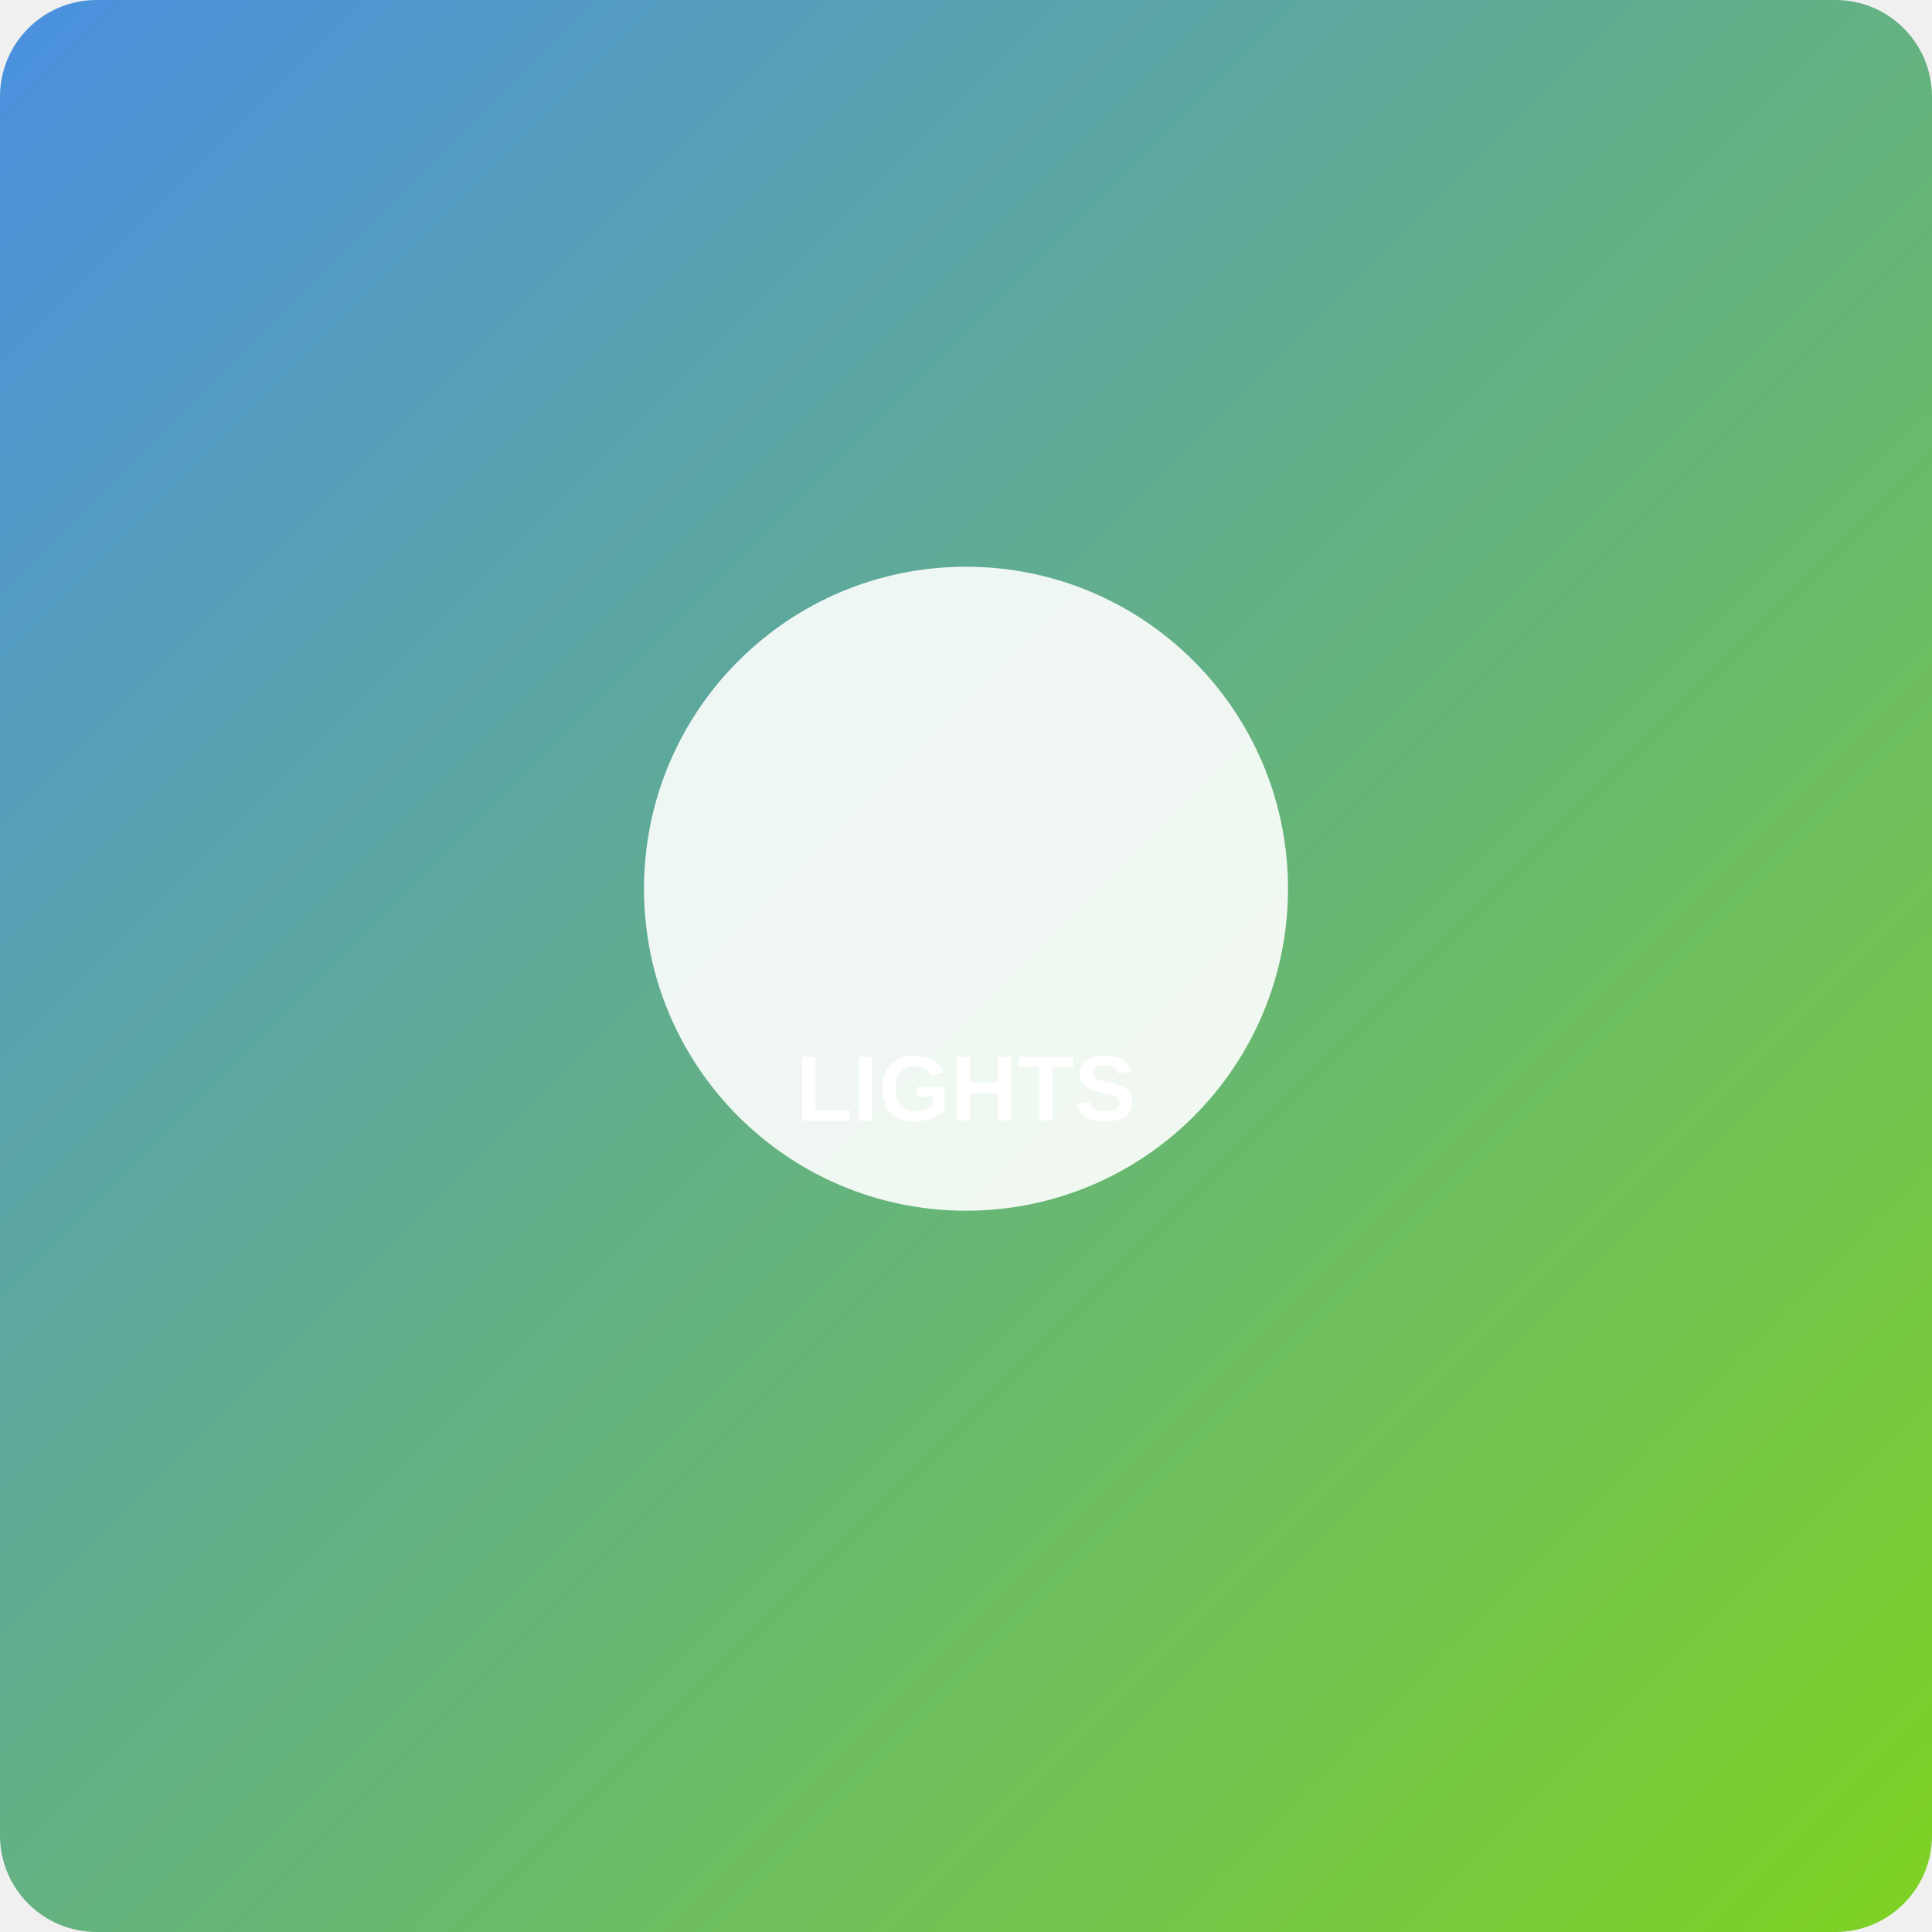
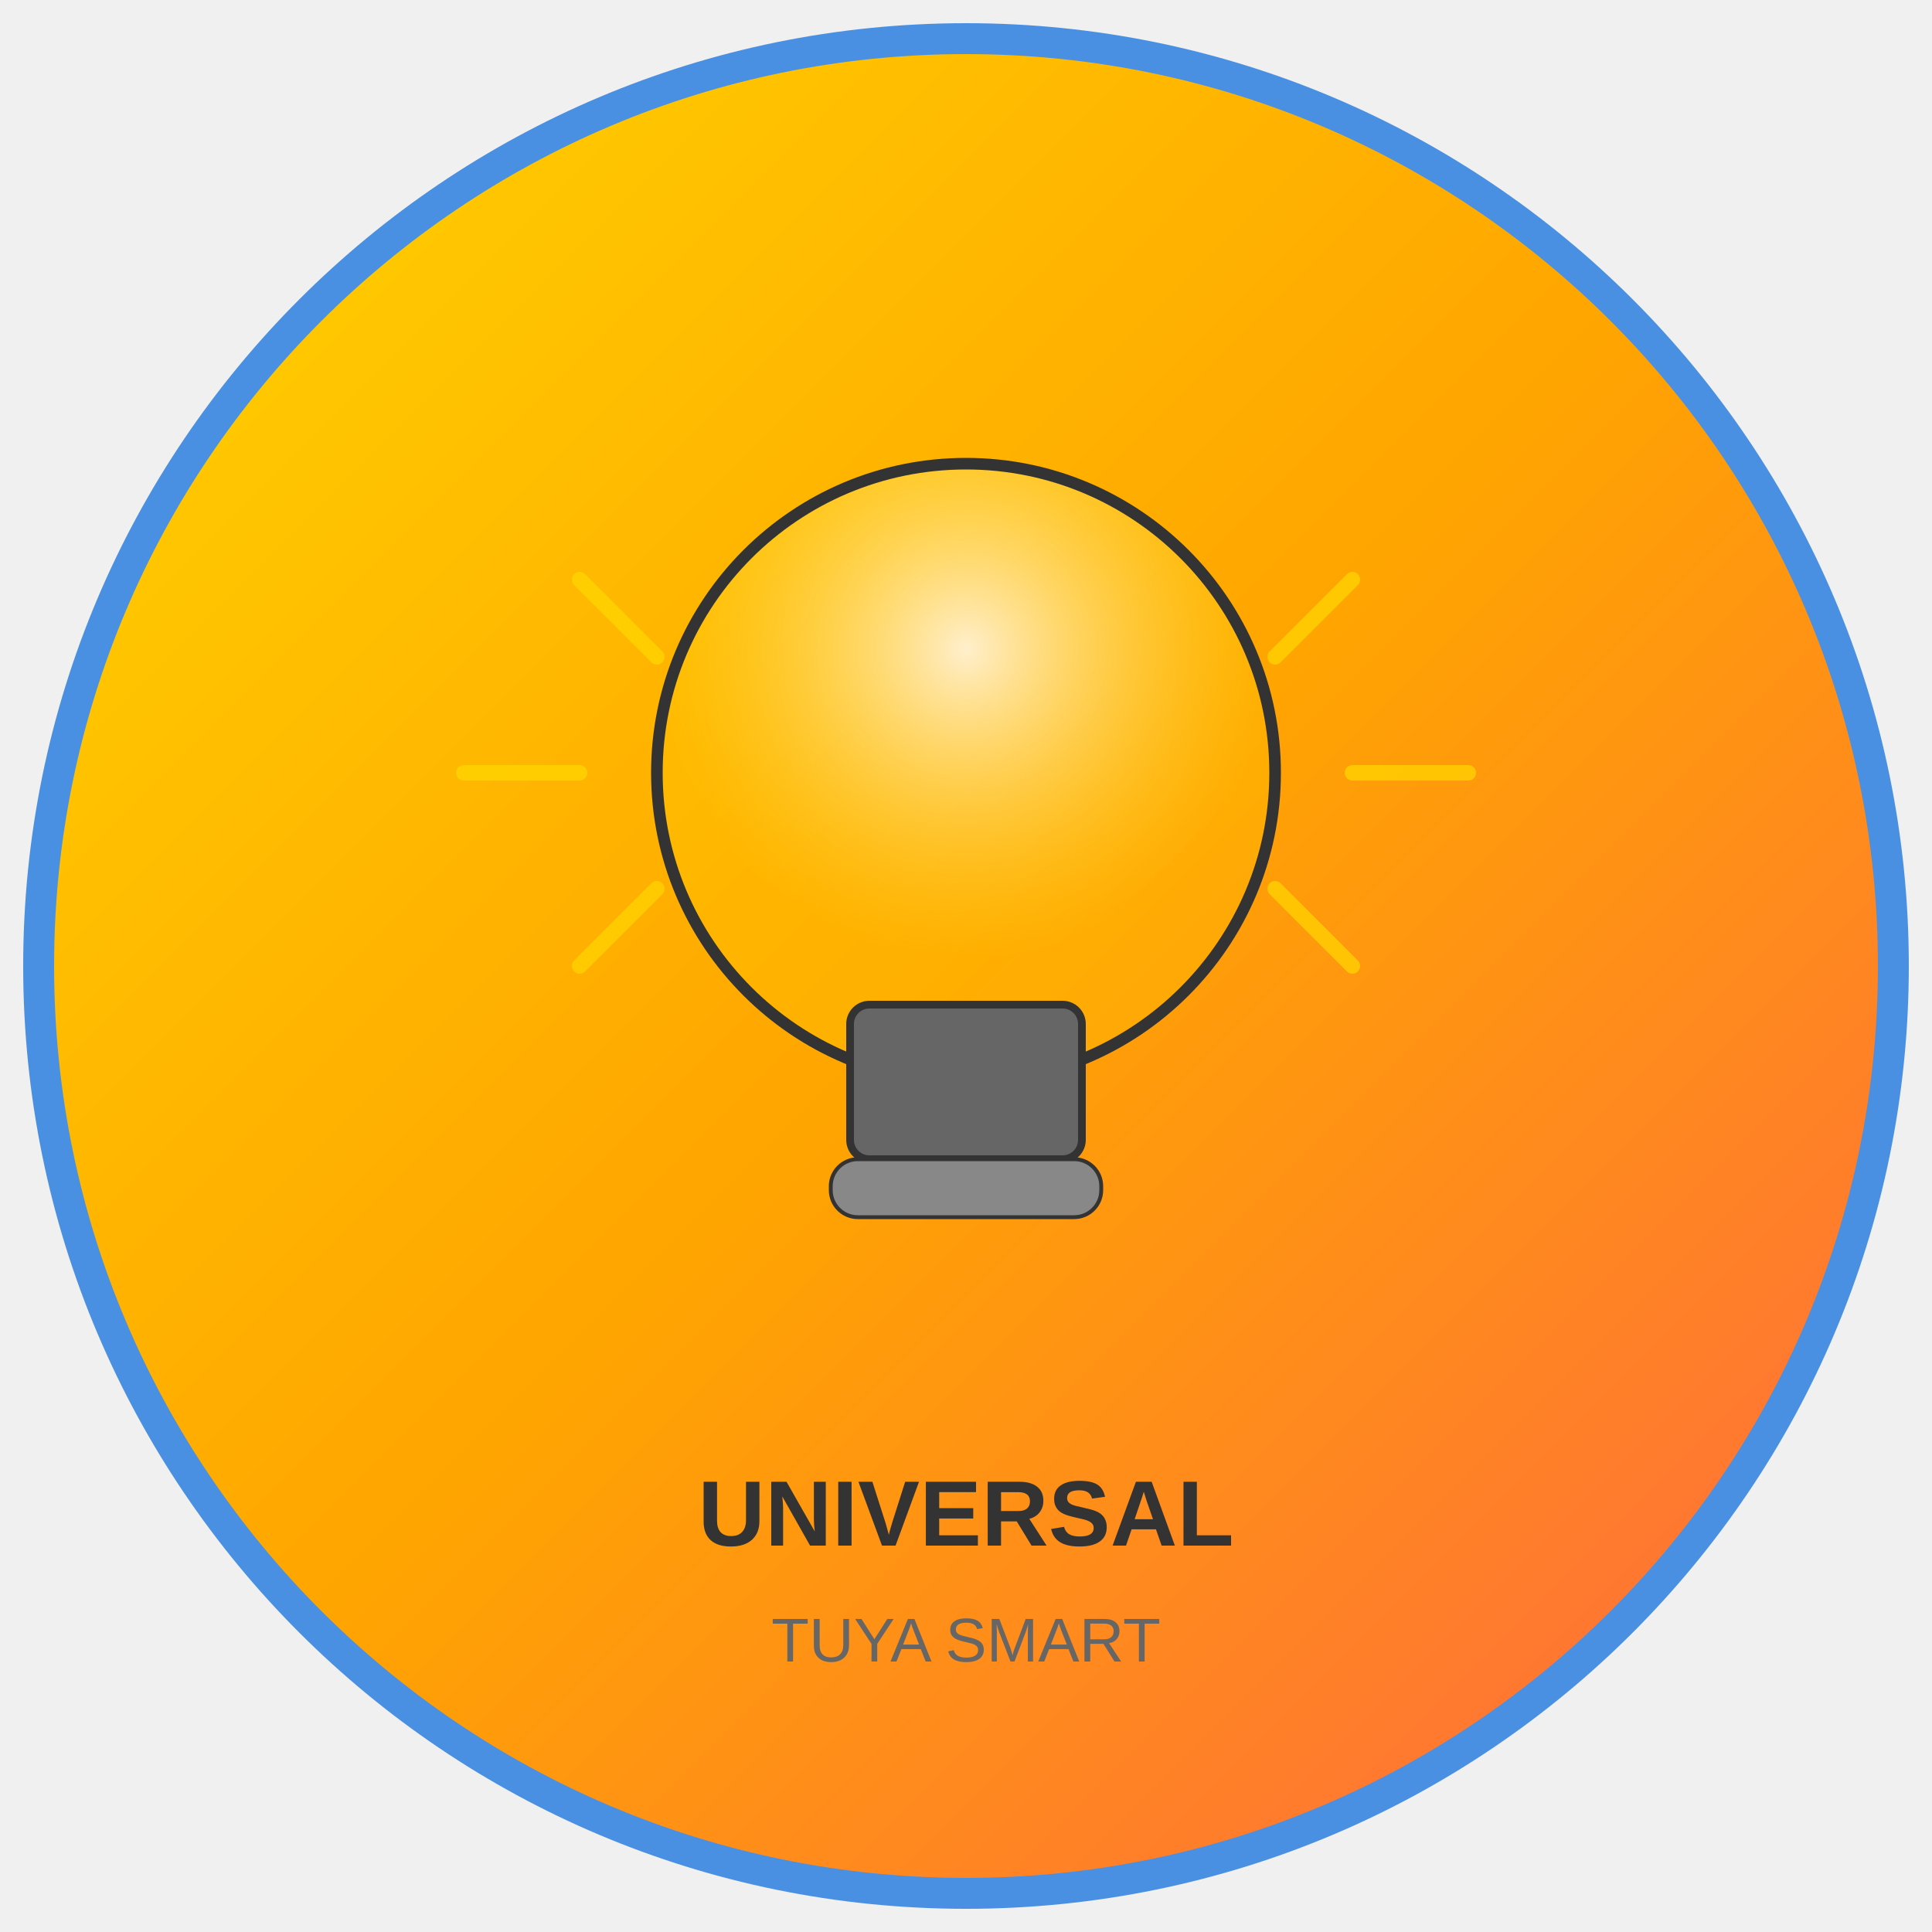
<svg xmlns="http://www.w3.org/2000/svg" viewBox="0 0 500 500">
  <defs>
-     <linearGradient id="grad" x1="0%" y1="0%" x2="100%" y2="100%">
-       <stop offset="0%" style="stop-color:#4A90E2;stop-opacity:1" />
-       <stop offset="100%" style="stop-color:#7ED321;stop-opacity:1" />
+     <linearGradient id="lightGrad" x1="0%" y1="0%" x2="100%" y2="100%">
+       <stop offset="0%" style="stop-color:#FFD700;stop-opacity:1" />
+       <stop offset="50%" style="stop-color:#FFA500;stop-opacity:1" />
+       <stop offset="100%" style="stop-color:#FF6347;stop-opacity:1" />
    </linearGradient>
+     <radialGradient id="glowGrad" cx="50%" cy="30%" r="50%">
+       <stop offset="0%" style="stop-color:#FFFFFF;stop-opacity:0.8" />
+       <stop offset="100%" style="stop-color:#FFD700;stop-opacity:0.2" />
+     </radialGradient>
  </defs>
-   <rect width="500" height="500" fill="url(#grad)" rx="25" />
-   <circle cx="250" cy="230" r="83.333" fill="white" opacity="0.9" />
-   <text x="250" y="290" text-anchor="middle" font-family="Arial, sans-serif" font-size="24" fill="white" font-weight="bold">
-     LIGHTS
+   <circle cx="250" cy="250" r="240" fill="url(#lightGrad)" stroke="#4A90E2" stroke-width="8" />
+   <circle cx="250" cy="200" r="80" fill="url(#glowGrad)" stroke="#333" stroke-width="3" />
+   <rect x="220" y="260" width="60" height="40" rx="5" fill="#666" stroke="#333" stroke-width="2" />
+   <rect x="215" y="300" width="70" height="15" rx="7" fill="#888" stroke="#333" stroke-width="1" />
+   <g stroke="#FFD700" stroke-width="4" stroke-linecap="round" opacity="0.7">
+     <line x1="150" y1="150" x2="170" y2="170" />
+     <line x1="350" y1="150" x2="330" y2="170" />
+     <line x1="120" y1="200" x2="150" y2="200" />
+     <line x1="350" y1="200" x2="380" y2="200" />
+     <line x1="150" y1="250" x2="170" y2="230" />
+     <line x1="350" y1="250" x2="330" y2="230" />
+   </g>
+   <text x="250" y="400" text-anchor="middle" font-family="Arial, sans-serif" font-size="24" font-weight="bold" fill="#333">
+     UNIVERSAL
+   </text>
+   <text x="250" y="430" text-anchor="middle" font-family="Arial, sans-serif" font-size="16" fill="#666">
+     TUYA SMART
  </text>
</svg>
